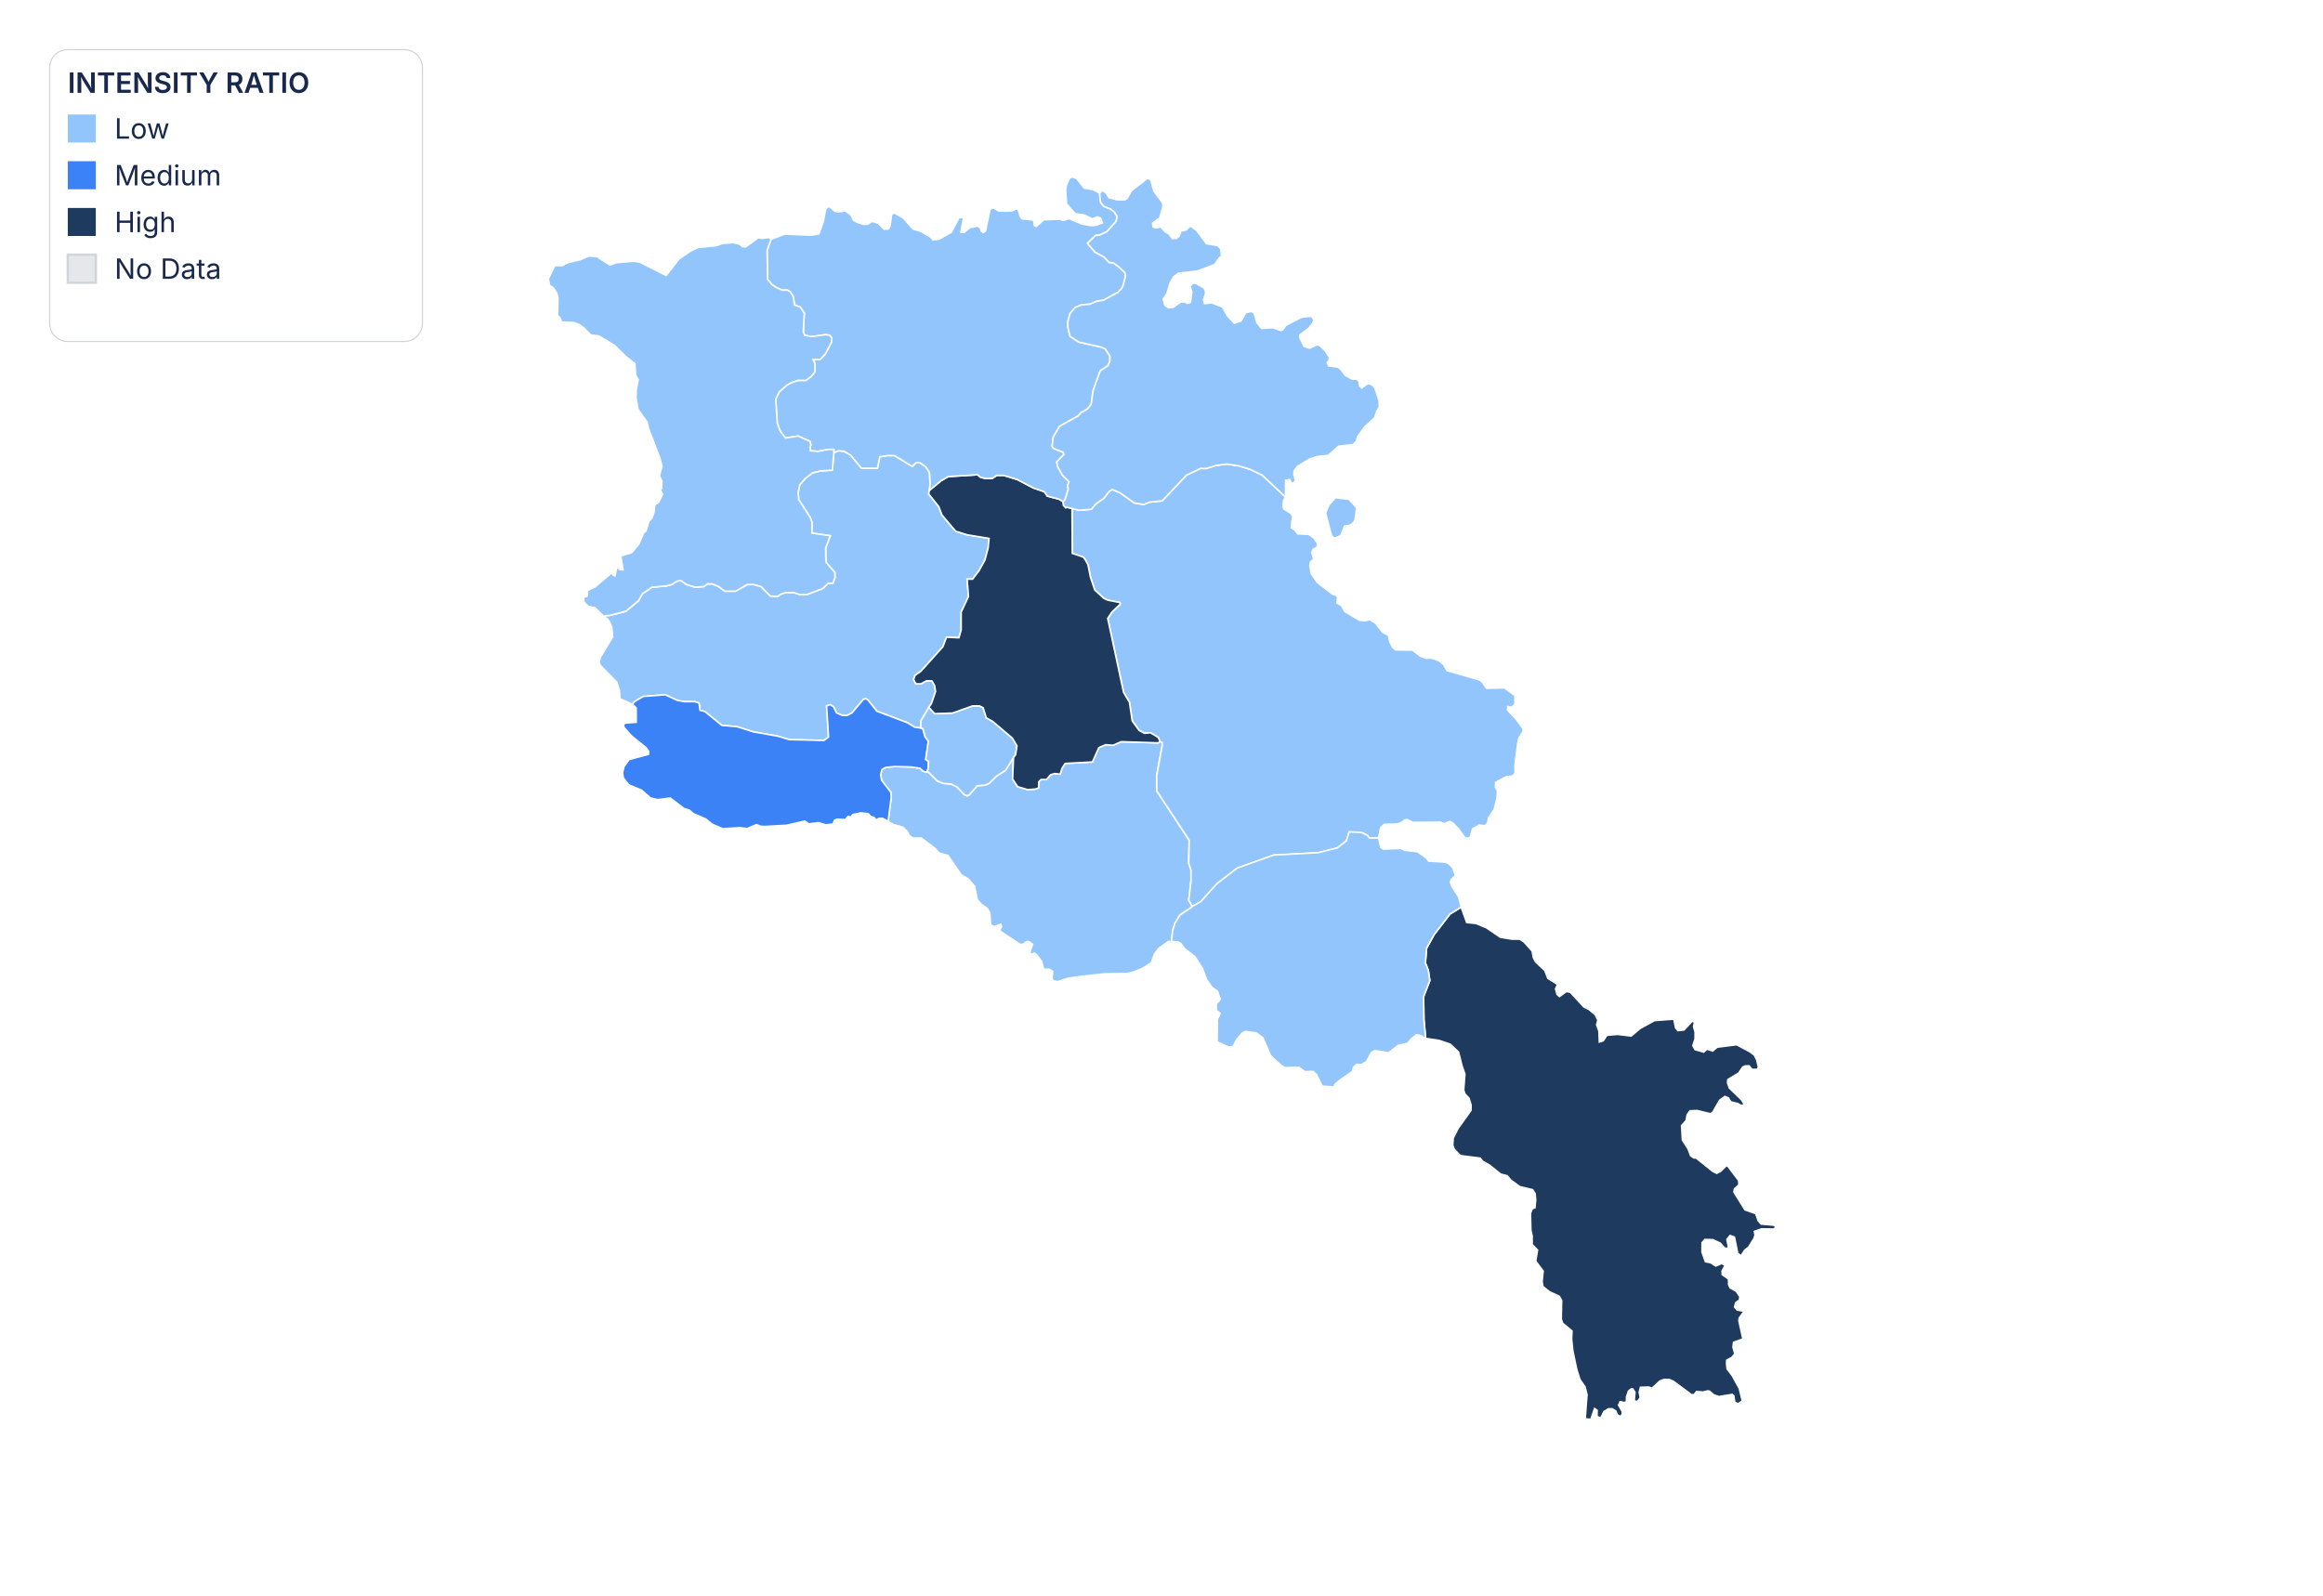
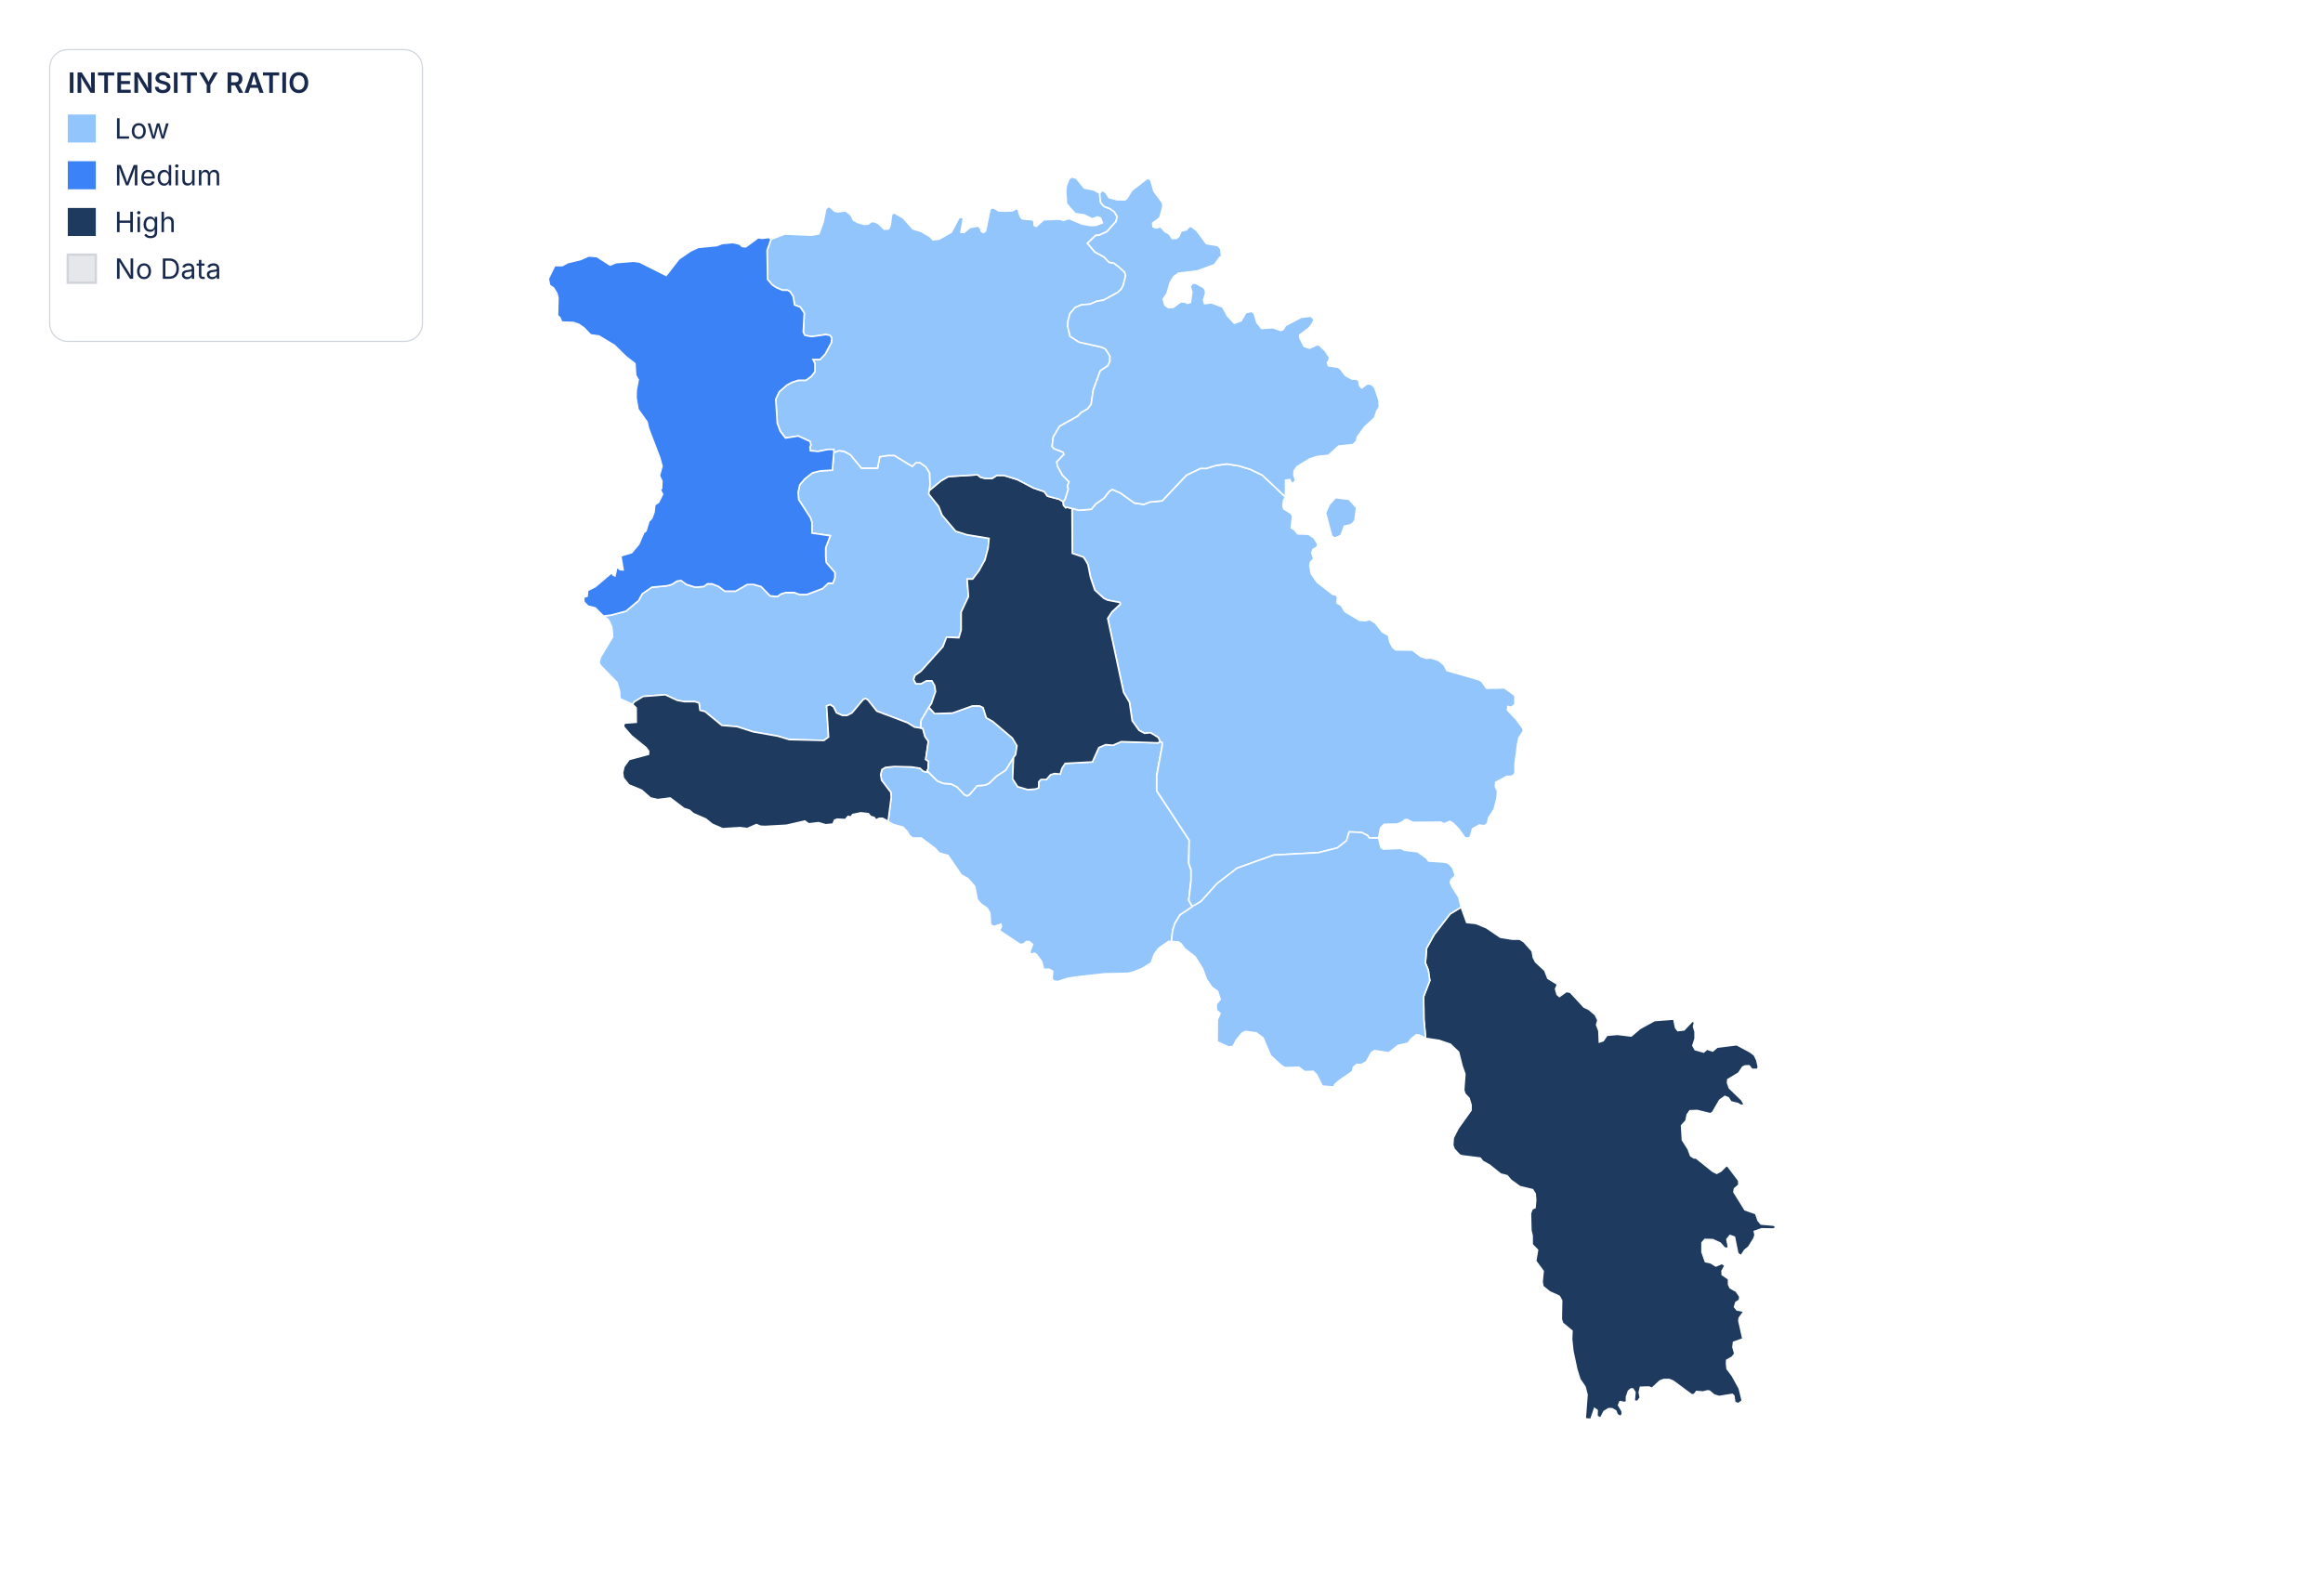
<svg xmlns="http://www.w3.org/2000/svg" width="994" height="683" viewBox="0 0 994 683">
-   <g transform="translate(100.20,69.10)">
+   <g transform="translate(100.20,69.09)">
    <svg version="1.1" viewBox="-10 412.14 812 821.86" preserveAspectRatio="xMidYMid meet" width="794" height="545">
      <defs>
		

		

		
		

	</defs>
      <g>
        <path id="AM-AG" d="M184.28,600.1L187.36,598.84L190.9,599.23L195.03,601.55L202.11,610.09L212.44,610.09L213.91,602.72L218.93,601.94L223.36,601.94L234.86,608.92L237.22,606.6L239.88,606.6L243.72,609.31L246.08,613.19L246.37,620.95L245.82,624.56L245.82,624.56L245.49,626.76L251.98,634.9L254.04,640.32L262.89,650.78L270.27,653.1L284.43,655.42L283.84,661.62L281.78,669.35L277.94,676.31L273.81,681.73L270.27,681.73L271.15,692.94L266.44,702.98L266.44,714.56L264.96,719.58L256.99,719.2L254.63,725.37L240.47,741.18L236.63,743.88L235.75,746.58L237.22,749.28L240.47,749.28L244.01,747.35L247.55,747.35L249.32,750.43L249.91,754.29L247.26,761.99L245.6,764.46L245.6,764.46L240.47,773.16L240.47,777.87L240.47,777.87L236.31,777.22L231.84,774.44L212,766.93L206.25,759.69L204.75,758.85L203.26,759.41L196.01,768.04L192.81,769.71L189.83,769.71L185.99,768.04L184.07,764.14L181.94,762.75L179.59,763.58L180.87,783.62L177.88,785.84L155.49,785.29L148.03,783.06L132.25,780.28L121.8,776.94L111.99,776.11L101.11,767.2L97.91,766.37L97.27,761.64L94.5,760.8L87.89,760.8L83.2,759.97L75.52,756.35L61.23,757.46L55.69,760.8L54.29,762.49L54.29,762.49L46.27,758.9L45.94,753.79L44.29,748.32L33.71,737.51L32.76,735.65L33.59,732.23L41.56,718.92L41.02,712.8L39.48,709.28L38.45,707.63L35.56,705.52L35.56,705.52L40.24,705.01L50.1,702.43L58.32,695.54L60.63,691.23L66.88,686.93L76.41,686.06L79.7,685.2L82.99,683.05L85.62,682.62L89.24,685.2L94.83,686.93L100.42,686.49L102.72,684.77L105.68,684.77L109.96,686.49L113.9,689.51L120.81,689.51L128.37,685.2L132.65,685.2L137.25,686.49L143.17,692.53L147.77,692.96L150.4,691.23L153.36,690.37L158.63,690.37L162.24,691.66L166.85,691.66L177.04,687.79L180.66,684.34L183.62,684.34L184.94,680.89L184.94,677.45L179.34,670.98L179.02,667.1L179.02,661.49L181.98,653.73L170.14,652.01L170.14,645.1L169.15,642.08L161.59,630.42L161.26,625.67L162.24,620.92L165.53,617.03L170.47,613.14L175.73,611.84L183.29,611.41z" class="_mapPath_1shkr_3" style="stroke: rgb(255, 255, 255); stroke-width: 1; fill: rgb(147, 197, 253);" />
        <path id="AM-AR" d="M233.07,847.25L231.64,844.6L228.91,841.82L222.33,839.98L219.29,838.02L219.29,838.02L221.28,822.66L221.07,819.33L215.1,811.55L214.46,807.94L215.31,804.61L217.65,803.22L223.41,802.66L234.29,802.94L239.83,803.77L241.97,805.72L244.1,806.27L244.49,805.46L244.49,805.46L251.09,812.01L254.93,813.55L259.94,813.93L263.78,815.85L268.5,820.84L270.27,821.61L271.75,820.84L276.76,815.08L281.78,814.7L284.43,813.55L289.15,808.93L295.06,805.09L300.22,796.82L300.22,796.82L299.63,810.66L302.87,815.66L309.37,817.58L314.38,817.2L316.45,816.43L316.45,812.58L317.92,811.05L321.46,811.05L324.12,807.97L326.77,807.2L330.31,807.59L331.5,803.74L333.56,800.67L351.12,799.71L355.25,790.48L359.67,788.55L364.39,788.94L369.71,786.63L393.6,787.4L394.74,786.51L394.74,786.51L396.11,787.21L396.11,789.13L392.57,808.36L392.57,818.35L413.52,850.21L413.23,865.17L414.7,869.39L414.7,876.28L413.23,888.93L415.21,892.47L415.21,892.47L415.59,893.14L407.62,898.5L404.37,903.85L402.9,908.45L402.11,915.59L402.11,915.59L400.2,915.59L394.03,919.9L391.18,923.59L389.01,929.43L383.34,932.96L377.62,935.27L373.85,936.17L359.26,936.43L344.35,938.06L335.83,939.22L328.77,941.45L326.31,941.11L325.05,939.78L325.47,934.81L323.1,933.43L319.66,933.58L318.35,928.51L315.05,924L313.63,923.1L310.83,924.04L310.99,921.44L312.54,917.44L310.22,915.63L308.52,915.68L306.57,917.27L304.49,917.51L291.1,908.57L292.42,906.2L292.08,904.4L287.7,905.92L286.11,905.31L285.36,904.23L284.95,897.23L283.27,894.24L279.15,891.33L276.79,888.52L275.13,879.97L270.89,875.12L266.52,872.64L257.96,860.12L252.2,858.45L249.62,855.56L240.63,848.79L235.16,848.79z" class="_mapPath_1shkr_3" style="stroke: rgb(255, 255, 255); stroke-width: 1; fill: rgb(147, 197, 253);" />
-         <path id="AM-AV" d="M54.29,762.49L55.69,760.8L61.23,757.46L75.52,756.35L83.2,759.97L87.89,760.8L94.5,760.8L97.27,761.64L97.91,766.37L101.11,767.2L111.99,776.11L121.8,776.94L132.25,780.28L148.03,783.06L155.49,785.29L177.88,785.84L180.87,783.62L179.59,763.58L181.94,762.75L184.07,764.14L185.99,768.04L189.83,769.71L192.81,769.71L196.01,768.04L203.26,759.41L204.75,758.85L206.25,759.69L212,766.93L231.84,774.44L236.31,777.22L240.47,777.87L240.47,777.87L241.65,778.06L243.14,783.34L245.27,786.4L243.56,798.07L245.38,799.33L245.16,804.05L244.49,805.46L244.49,805.46L244.1,806.27L241.97,805.72L239.83,803.77L234.29,802.94L223.41,802.66L217.65,803.22L215.31,804.61L214.46,807.94L215.1,811.55L221.07,819.33L221.28,822.66L219.29,838.02L219.29,838.02L215.72,836.07L213.35,836.17L211.48,837.18L210.24,835.53L208.03,834.9L206.5,833.09L201.62,832.57L196.41,833.67L195.35,835.21L193.42,834.88L191.69,836.93L186.43,836.63L184.74,837.28L183.72,839.81L178.97,840.27L174.32,838.9L168.07,839.69L165.56,837.87L153.69,840.58L139.92,841.35L136.84,841.2L134.34,840.12L128.45,842.7L123.71,842.12L112.51,842.8L105.8,839.91L101.62,836.52L93.5,833.02L91.08,830.84L87.61,829.76L78.7,822.99L70.61,824.02L65.94,822.94L60.21,817.91L51.93,814.49L48.41,810L47.92,806.66L48.85,802.73L52.16,798.15L64.67,794.78L64.76,792.77L63.07,790.45L53.66,782.85L48.8,777.27L48.56,775.57L49.51,774.64L56.77,774.11L56.71,764.81z" class="_mapPath_1shkr_3" style="stroke: rgb(255, 255, 255); stroke-width: 1; fill: rgb(59, 130, 246);" />
+         <path id="AM-AV" d="M54.29,762.49L55.69,760.8L61.23,757.46L75.52,756.35L83.2,759.97L87.89,760.8L94.5,760.8L97.27,761.64L97.91,766.37L101.11,767.2L111.99,776.11L121.8,776.94L132.25,780.28L148.03,783.06L155.49,785.29L177.88,785.84L180.87,783.62L179.59,763.58L181.94,762.75L184.07,764.14L185.99,768.04L189.83,769.71L192.81,769.71L196.01,768.04L203.26,759.41L204.75,758.85L206.25,759.69L212,766.93L231.84,774.44L236.31,777.22L240.47,777.87L240.47,777.87L241.65,778.06L243.14,783.34L245.27,786.4L243.56,798.07L245.38,799.33L245.16,804.05L244.49,805.46L244.49,805.46L244.1,806.27L241.97,805.72L239.83,803.77L234.29,802.94L223.41,802.66L217.65,803.22L215.31,804.61L214.46,807.94L215.1,811.55L221.07,819.33L221.28,822.66L219.29,838.02L219.29,838.02L215.72,836.07L213.35,836.17L211.48,837.18L210.24,835.53L208.03,834.9L206.5,833.09L201.62,832.57L196.41,833.67L195.35,835.21L193.42,834.88L191.69,836.93L186.43,836.63L184.74,837.28L183.72,839.81L178.97,840.27L174.32,838.9L168.07,839.69L165.56,837.87L153.69,840.58L139.92,841.35L136.84,841.2L134.34,840.12L128.45,842.7L123.71,842.12L112.51,842.8L105.8,839.91L101.62,836.52L93.5,833.02L91.08,830.84L87.61,829.76L78.7,822.99L70.61,824.02L65.94,822.94L60.21,817.91L51.93,814.49L48.41,810L47.92,806.66L48.85,802.73L52.16,798.15L64.67,794.78L64.76,792.77L63.07,790.45L53.66,782.85L48.8,777.27L48.56,775.57L49.51,774.64L56.77,774.11L56.71,764.81z" class="_mapPath_1shkr_3" style="stroke: rgb(255, 255, 255); stroke-width: 1; fill: rgb(30, 58, 95);" />
        <path id="AM-ER" d="M240.47,777.87L240.47,773.16L245.6,764.46L245.6,764.46L249.32,768.54L260.83,768.15L273.81,763.53L278.24,763.53L280.6,764.69L282.66,771.23L286.79,773.54L299.48,784.32L302.43,789.32L301.55,795.09L300.22,796.82L300.22,796.82L295.06,805.09L289.15,808.93L284.43,813.55L281.78,814.7L276.76,815.08L271.75,820.84L270.27,821.61L268.5,820.84L263.78,815.85L259.94,813.93L254.93,813.55L251.09,812.01L244.49,805.46L244.49,805.46L245.16,804.05L245.38,799.33L243.56,798.07L245.27,786.4L243.14,783.34L241.65,778.06z" class="_mapPath_1shkr_3" style="stroke: rgb(255, 255, 255); stroke-width: 1; fill: rgb(147, 197, 253);" />
        <path id="AM-GR" d="M509.02,654.68l-2.02,0.47l-1.54,-1.4l-3.92,-14.8l2.37,-5.3l4.04,-4.52l8.78,1.09l4.87,5.45l-1.07,8.1l-1.54,2.02l-1.9,1.09l-3.32,0.62l-2.25,5.92L509.02,654.68zM339.31,636.45l3.06,0.81l8.04,-0.62l2.84,-3.42l5.45,-3.86l3.12,-4.12l2.02,-1.4l5.27,2.23l9.1,6.5l6.05,0.94l3.93,-1.53l7.95,-0.77l15.63,-16.57l9.14,-4.37l3.52,0.05l6.43,-1.97l7.1,-0.93l7.81,1.24l7.1,2.18l7.81,3.73l15.05,14.14l0,0l-1.26,2.25l-0.41,3.72l0.55,1.74l4.53,2.83l1.19,1.71l-0.93,7.69l2.22,1.29l1.92,2.55l7.12,0.31l3.56,2.49l2.37,3.89l-0.59,1.87l-2.61,1.56l-0.71,2.18l1.31,3.89l-2.02,1.87l-0.59,2.33l0.95,5.29l3.82,5.6l10.14,7.86l1.98,0.37l1.03,1.2l-0.36,3.89l2.85,1.71l2.26,3.89l9.38,5.59l3.84,0.27l2.81,-0.73l3.68,2.33l4.51,5.75l3.92,2.17l0.83,4.19l1.9,3.57l1.9,1.55l10.8,0.16l5.48,4.19l3.56,1.09l2.9,-0.23l4.91,1.62l3.44,2.79l1.99,3.76l20.46,5.86l1.9,1.09l3.19,4.48l11.52,-0.3l6.77,4.96l0.03,5.79l-2.67,1.84l-1.96,-0.56l-0.14,2.31l5.68,6.13l4.11,5.59l0.46,1.73l-2.92,4.51l-0.81,3.84l-1.76,13.5l0.11,5.01l-0.95,1.7l-1.54,0.77l-2.89,0.03l-7.18,3.81l-0.13,2.97l1.31,2.47l-0.24,4.48l-1.9,7.57l-3.63,5.48l-0.52,3.14l-0.85,1.08l-1.44,0.84l-3.1,-0.48l-4.39,2.49l-1.5,5.36l-1.66,0.62l-1.7,-0.2l-4.24,-5.82l-3.44,-3.55l-2.14,-1.23l-3.8,1.54l-2.07,-1.03l-17.96,0.15l-3.68,-1.85l-1.42,0.15l-2.14,1.7l-3.09,1.08l-8.19,0.15l-2.24,2.14l-1.43,6.66l-5.87,0.08l0,0l-1.18,-1.66l-3.84,-1.92l-7.97,-0.38l-1.77,5.76l-5.9,4.6l-12.39,3.07l-28.62,1.54l-23.6,8.43l-12.98,9.97l-10.33,11.49l-4.43,2.68l-1.55,0.1l0,0l-1.99,-3.55l1.48,-12.64v-6.9l-1.48,-4.22l0.3,-14.96l-20.95,-31.86v-9.99l3.54,-19.23v-1.92l-1.37,-0.7l0,0l-1.14,-2.57l-5.02,-3.08l-3.83,0.39l-3.54,-1.92l-4.42,-6.16l-1.77,-11.94l-3.8,-6.44l-10.24,-47.71l2.82,-4.27l5.24,-4.86l-0.22,-1.13l-7.97,-1.54l-2.36,-1.16l-5.82,-5.29l-2.82,-8.36l-1.63,-8.17l-1.78,-3.11l-1.19,-1.67l-7.12,-2.41l-0.19,-28.99l0,0L339.31,636.45z" class="_mapPath_1shkr_3" style="stroke: rgb(255, 255, 255); stroke-width: 1; fill: rgb(147, 197, 253);" />
        <path id="AM-KT" d="M337.94,636.11L338.13,665.1L345.26,667.51L346.44,669.17L348.22,672.28L349.85,680.45L352.67,688.81L358.49,694.1L360.85,695.25L368.82,696.8L369.04,697.93L363.8,702.79L360.98,707.07L371.22,754.78L375.02,761.22L376.79,773.16L381.21,779.32L384.75,781.24L388.59,780.86L393.6,783.94L394.74,786.51L394.74,786.51L393.6,787.4L369.71,786.63L364.39,788.94L359.67,788.55L355.25,790.48L351.12,799.71L333.56,800.67L331.5,803.74L330.31,807.59L326.77,807.2L324.12,807.97L321.46,811.05L317.92,811.05L316.45,812.58L316.45,816.43L314.38,817.2L309.37,817.58L302.87,815.66L299.63,810.66L300.22,796.82L300.22,796.82L301.55,795.09L302.43,789.32L299.48,784.32L286.79,773.54L282.66,771.23L280.6,764.69L278.24,763.53L273.81,763.53L260.83,768.15L249.32,768.54L245.6,764.46L245.6,764.46L247.26,761.99L249.91,754.29L249.32,750.43L247.55,747.35L244.01,747.35L240.47,749.28L237.22,749.28L235.75,746.58L236.63,743.88L240.47,741.18L254.63,725.37L256.99,719.2L264.96,719.58L266.44,714.56L266.44,702.98L271.15,692.94L270.27,681.73L273.81,681.73L277.94,676.31L281.78,669.35L283.84,661.62L284.43,655.42L270.27,653.1L262.89,650.78L254.04,640.32L251.98,634.9L245.49,626.76L245.82,624.56L245.82,624.56L253.45,618.23L258.17,615.52L277.06,614.36L278.83,615.91L281.78,616.68L286.5,616.68L289.45,614.74L293.88,614.74L302.73,617.46L313.05,622.88L320.04,625.25L322.1,628.15L329.67,630.14L332.25,631.78L332.25,631.78L332.51,634.12L333.94,635.64L334.61,635.29L334.61,635.29z" class="_mapPath_1shkr_3" style="stroke: rgb(255, 255, 255); stroke-width: 1; fill: rgb(30, 58, 95);" />
        <path id="AM-LO" d="M355.98,435.25L356.45,438.65L358.58,441.16L362.6,442.73L365.2,444.61L367.09,447.74L366.39,450.87L360.47,457.45L355.74,459.64L353.14,459.96L347.93,464.97L352.79,470.65L358.49,473.72L361.87,477.25L364.9,477.72L368.11,480.17L371.84,483.58L372.56,485.82L371.04,491.94L369.89,494.29L367.57,496.64L358.23,501.7L353.86,502.41L349.5,504.29L344.16,504.64L339.98,506.4L336.68,510.28L335.35,515.1L335.26,518.86L336.68,524.97L342.38,528.73L356.89,531.98L359.47,533.15L362.41,537.73L362.41,541.02L361.07,544.07L356.18,547.24L351.64,559.79L350.3,568.94L347.99,571.87L343.89,574.21L341.67,576.55L329.92,583.07L325.82,590.1L325.11,596.07L326.27,597.48L332.23,599.82L332.77,601.22L328.14,606.02L328.58,608.83L331.73,614.57L336.07,618.98L335.01,621.56L335.59,623.54L333.49,630.37L332.25,631.78L332.25,631.78L329.67,630.14L322.1,628.15L320.04,625.25L313.05,622.88L302.73,617.46L293.88,614.74L289.45,614.74L286.5,616.68L281.78,616.68L278.83,615.91L277.06,614.36L258.17,615.52L253.45,618.23L245.82,624.56L245.82,624.56L246.37,620.95L246.08,613.19L243.72,609.31L239.88,606.6L237.22,606.6L234.86,608.92L223.36,601.94L218.93,601.94L213.91,602.72L212.44,610.09L202.11,610.09L195.03,601.55L190.9,599.23L187.36,598.84L184.28,600.1L184.28,600.1L184.28,598L180.66,598L174.08,599.3L169.15,598.87L168.82,596.71L169.48,594.98L168.82,592.81L161.26,589.35L153.04,590.65L149.75,586.32L147.77,581.13L146.79,565.54L149.09,560.77L154.02,556.44L157.31,554.71L161.26,553.41L166.19,553.41L169.81,550.8L172.11,547.77L172.11,542.57L170.79,539.96L175.4,539.96L178.69,536.49L182.63,529.12L182.96,526.08L181.65,524.34L179.02,523.91L169.81,525.21L165.53,524.34L164.55,522.17L165.2,510.02L162.57,506.11L158.96,504.8L157.97,499.16L156,496.11L154.35,495.24L151.06,495.24L147.12,493.51L144.49,491.77L141.53,488.29L141.2,469.59L143.74,462.41L143.74,462.41L152.59,459.02L169.85,459.74L174.61,458.88L177.35,451.33L179.04,442.84L180.34,441.53L181.77,441.48L184.83,444.24L186.56,444.72L191.98,444.09L195.39,446.84L196.88,449.99L199.69,451.56L203.7,452.74L206.52,452.54L208.58,450.89L210.63,451.16L213.02,452.2L216.76,455.88L219.57,455.69L220.61,453.52L221.5,446.65L222.99,445.17L229.01,448.6L235.25,455.69L240.54,457.3L246.73,460.95L248.15,462.76L252.25,462.29L260.06,457.84L265.02,448.5L266.71,448.15L267.87,448.85L266.27,457.81L268.23,458.05L271.96,454.86L277.31,453.8L279,455.45L279.44,457.22L280.78,458.05L282.11,457.1L285.05,443.07L286.12,442.25L287.72,442.25L290.48,444.02L294.31,444.25L299.65,444.02L301.43,442.84L303.03,442.84L304.72,448.03L305.88,449.21L312.59,449.86L313.33,450.63L313.57,453.43L314.85,454.11L319.74,449.77L330.23,449.39L332.31,450.22L336.04,449.02L344.42,452.54L350.08,453.54L353.5,453.35L357.58,451.78L356.35,448.7L354.26,447.94L351.03,449.26L345.85,446.67L339.97,445.8L334.41,439.51L333.84,430.83L334.32,427.55L336.08,423.4L337.69,422.14L340.73,422.96L345.86,429.32L351.98,430.51L355.83,432.65z" class="_mapPath_1shkr_3" style="stroke: rgb(255, 255, 255); stroke-width: 1; fill: rgb(147, 197, 253);" />
-         <path id="AM-SH" d="M64.73,584.59L63.74,580.28L57.92,572.16L56.62,564.65L56.74,559.8L58.04,553.08L56.38,550.11L55.91,542.6L50.21,538.21L42.73,530.85L32.74,524.82L27.34,524.08L23.11,519.63L19.69,517.27L16.28,516.1L8.57,515.76L7.58,513.06L5.95,511.5L6.25,500.13L5.51,497.19L3.28,493.66L0.91,492.19L0,487.91L4.17,479.41L8.98,479.42L12.56,477.48L20.73,475.52L26.07,473.16L31.33,473.55L39.9,479.05L43.76,477.48L55.17,476.55L58.89,477.08L76.07,485.72L84.33,475.1L91.91,469.9L96.72,467.66L108.59,466.49L112.3,465.11L119.27,464.52L123.42,465.5L125.21,467.07L127.43,467.27L135.44,461.38L138.26,461.77L142.41,461.18L143.74,462.41L143.74,462.41L141.2,469.59L141.53,488.29L144.49,491.77L147.12,493.51L151.06,495.24L154.35,495.24L156,496.11L157.97,499.16L158.96,504.8L162.57,506.11L165.2,510.02L164.55,522.17L165.53,524.34L169.81,525.21L179.02,523.91L181.65,524.34L182.96,526.08L182.63,529.12L178.69,536.49L175.4,539.96L170.79,539.96L172.11,542.57L172.11,547.77L169.81,550.8L166.19,553.41L161.26,553.41L157.31,554.71L154.02,556.44L149.09,560.77L146.79,565.54L147.77,581.13L149.75,586.32L153.04,590.65L161.26,589.35L168.82,592.81L169.48,594.98L168.82,596.71L169.15,598.87L174.08,599.3L180.66,598L184.28,598L184.28,600.1L184.28,600.1L183.29,611.41L175.73,611.84L170.47,613.14L165.53,617.03L162.24,620.92L161.26,625.67L161.59,630.42L169.15,642.08L170.14,645.1L170.14,652.01L181.98,653.73L179.02,661.49L179.02,667.1L179.34,670.98L184.94,677.45L184.94,680.89L183.62,684.34L180.66,684.34L177.04,687.79L166.85,691.66L162.24,691.66L158.63,690.37L153.36,690.37L150.4,691.23L147.77,692.96L143.17,692.53L137.25,686.49L132.65,685.2L128.37,685.2L120.81,689.51L113.9,689.51L109.96,686.49L105.68,684.77L102.72,684.77L100.42,686.49L94.83,686.93L89.24,685.2L85.62,682.62L82.99,683.05L79.7,685.2L76.41,686.06L66.88,686.93L60.63,691.23L58.32,695.54L50.1,702.43L40.24,705.01L35.56,705.52L35.56,705.52L30.23,700.25L25.61,699.17L23.02,696.46L22.75,693.55L25.07,692.74L25.4,689.08L30.27,686.66L40.12,678.29L41.17,677.85L41.76,679.06L43.03,679.66L44.27,673.84L46.35,675.66L48.29,675.75L46.8,666.76L53.77,664.66L58.4,659.21L61.6,651.74L63.03,650.65L64.93,644.42L66.82,642.39L68.25,638.5L68.72,633.82L71.22,632.11L73.75,626.97L72.22,623.81L73.11,623.3L73.35,618.46L71.69,614.96L73.41,608.83L71.9,603.26z" class="_mapPath_1shkr_3" style="stroke: rgb(255, 255, 255); stroke-width: 1; fill: rgb(147, 197, 253);" />
+         <path id="AM-SH" d="M64.73,584.59L63.74,580.28L57.92,572.16L56.62,564.65L56.74,559.8L58.04,553.08L56.38,550.11L55.91,542.6L50.21,538.21L42.73,530.85L32.74,524.82L27.34,524.08L23.11,519.63L19.69,517.27L16.28,516.1L8.57,515.76L7.58,513.06L5.95,511.5L6.25,500.13L5.51,497.19L3.28,493.66L0.91,492.19L0,487.91L4.17,479.41L8.98,479.42L12.56,477.48L20.73,475.52L26.07,473.16L31.33,473.55L39.9,479.05L43.76,477.48L55.17,476.55L58.89,477.08L76.07,485.72L84.33,475.1L91.91,469.9L96.72,467.66L108.59,466.49L112.3,465.11L119.27,464.52L123.42,465.5L125.21,467.07L127.43,467.27L135.44,461.38L138.26,461.77L142.41,461.18L143.74,462.41L143.74,462.41L141.2,469.59L141.53,488.29L144.49,491.77L147.12,493.51L151.06,495.24L154.35,495.24L156,496.11L157.97,499.16L158.96,504.8L162.57,506.11L165.2,510.02L164.55,522.17L165.53,524.34L169.81,525.21L179.02,523.91L181.65,524.34L182.96,526.08L182.63,529.12L178.69,536.49L175.4,539.96L170.79,539.96L172.11,542.57L172.11,547.77L169.81,550.8L166.19,553.41L161.26,553.41L157.31,554.71L154.02,556.44L149.09,560.77L146.79,565.54L147.77,581.13L149.75,586.32L153.04,590.65L161.26,589.35L168.82,592.81L169.48,594.98L168.82,596.71L169.15,598.87L174.08,599.3L180.66,598L184.28,598L184.28,600.1L184.28,600.1L183.29,611.41L175.73,611.84L170.47,613.14L165.53,617.03L162.24,620.92L161.26,625.67L161.59,630.42L169.15,642.08L170.14,645.1L170.14,652.01L181.98,653.73L179.02,661.49L179.02,667.1L179.34,670.98L184.94,677.45L184.94,680.89L183.62,684.34L180.66,684.34L177.04,687.79L166.85,691.66L162.24,691.66L158.63,690.37L153.36,690.37L150.4,691.23L147.77,692.96L143.17,692.53L137.25,686.49L132.65,685.2L128.37,685.2L120.81,689.51L113.9,689.51L109.96,686.49L105.68,684.77L102.72,684.77L100.42,686.49L94.83,686.93L89.24,685.2L85.62,682.62L82.99,683.05L79.7,685.2L76.41,686.06L66.88,686.93L60.63,691.23L58.32,695.54L50.1,702.43L40.24,705.01L35.56,705.52L35.56,705.52L30.23,700.25L25.61,699.17L23.02,696.46L22.75,693.55L25.07,692.74L25.4,689.08L30.27,686.66L40.12,678.29L41.17,677.85L41.76,679.06L43.03,679.66L44.27,673.84L46.35,675.66L48.29,675.75L46.8,666.76L53.77,664.66L58.4,659.21L61.6,651.74L63.03,650.65L64.93,644.42L66.82,642.39L68.25,638.5L68.72,633.82L71.22,632.11L73.75,626.97L72.22,623.81L73.11,623.3L73.35,618.46L71.69,614.96L73.41,608.83L71.9,603.26z" class="_mapPath_1shkr_3" style="stroke: rgb(255, 255, 255); stroke-width: 1; fill: rgb(59, 130, 246);" />
        <path id="AM-SU" d="M589.64,995.88L587.38,986.93L582.03,981.86L574.79,979.41L566.16,978.11L566.16,978.11L565.03,966.07L564.84,951.11L568.82,940.81L567.87,934.18L565.98,929.52L566.74,919.94L571.66,911.09L581.9,897.82L589.06,893.44L589.06,893.44L592.63,903.34L598.57,903.96L605.33,906.73L614.36,912.87L621.95,914.11L626.81,914.11L629.54,915.81L634.87,921.81L635.62,925.98L637.08,928.76L643.04,934.33L644.97,939.37L651.28,943.3L649.98,946.2L650.93,949.73L652.47,951.12L656.98,947.89L659.48,948.35L668.26,957.88L671.46,959.41L675.62,962.94L677.31,966.39L676.45,969.39L677.94,973.29L678.23,980.48L680.72,979.67L683.1,976.14L689.86,975.53L698.76,976.6L704.58,971.69L713.83,966.63L726.27,965.69L727.42,971.28L728.85,973.12L732.85,972.67L738.22,966.98L739.65,967.59L739.02,970.58L740,973.89L740,978.34L738.58,982.78L740,985.39L745.54,986.98L747.7,985.06L751.33,986.29L754.27,983.81L766.87,982.22L775.61,986.93L778.22,988.92L779.76,991.99L780.83,996.58L780.24,998.12L776.68,998.12L774.85,995.84L772.3,995.89L770.72,996.66L768.1,1000.52L761.15,1004.68L760.92,1006.76L762.1,1010.15L770.08,1017.87L771.85,1021.08L769.58,1021.37L767.58,1020.18L763.08,1019.08L761.5,1016.53L759.22,1015.58L755.85,1018.02L751.36,1025.84L749.87,1026.75L741.32,1024.68L736.68,1024.85L734.93,1027.33L734.16,1031.21L731.29,1034.43L731.81,1043.69L735.49,1049.5L737.16,1053.93L739.29,1055.31L740.59,1055.28L751.36,1063.93L753.96,1065.23L756.66,1063.8L760.04,1060.4L761,1060.48L768.14,1069.89L768.25,1072.73L765.4,1075.18L765.05,1077.31L772.19,1088.8L779.12,1091.21L780.67,1095.73L782.59,1097.96L790.28,1098.63L791.41,1098.92L792,1100.13L790.78,1101.19L782.97,1101.04L778.22,1102.71L778.7,1105L778.05,1107.15L774.6,1112.75L771.95,1114.91L769.68,1118.42L767.54,1116.9L765.4,1106.38L762.55,1105.35L760.54,1107.82L761.49,1112.63L760.89,1113.7L758.99,1113.39L756.27,1110.28L751.49,1108.05L746.33,1107.89L744.49,1109.99L744.46,1116.02L746.65,1122.26L750,1122.92L753.38,1125.04L757.24,1123.39L759.38,1124.71L757.42,1128.22L757.51,1130.64L761.59,1133.44L761.61,1136.97L762.64,1139.17L766.61,1141.4L768.9,1144.84L768.6,1147.06L766.29,1148.61L765.45,1151.46L767.05,1153.4L771.62,1154.27L768.49,1158.57L768.25,1160.4L770.86,1172.12L764.81,1174.24L764.45,1177.44L765.64,1181.69L763.84,1183.92L760.42,1185.8L760.3,1188.08L760.66,1191.42L763.98,1195.83L768.49,1204.03L770.47,1212.01L767.98,1213.86L765.63,1213.14L765.01,1208.86L764,1207.9L755.45,1209.28L752.17,1208.24L749.25,1205.78L748.07,1205.63L745.12,1206.39L740.95,1206.04L739.41,1208.01L737.81,1208.17L725.88,1199.35L723.27,1198.29L719.83,1198.29L717.34,1199.2L712.23,1203.91L710.21,1203.15L704.75,1203.3L703.95,1206.55L704.64,1209.98L702.86,1212.41L700.72,1212.26L701.19,1206.49L699.77,1204.37L698.7,1204.37L697.04,1205.73L695.73,1209.53L695.73,1212.56L694.55,1213.17L691.58,1212.56L690.63,1214.84L692.95,1218.82L692.95,1220.94L691.76,1222.16L689.74,1220.94L689.01,1219.08L689.01,1219.08L688.81,1218.55L688.81,1218.55L686.42,1217.15L684.16,1217.15L681.2,1218.97L679.06,1223.22L676.69,1222.01L676.8,1218.21L675.14,1217L672.75,1224L669.09,1223.68L670.28,1208.04L668.97,1203.03L665.65,1198.17L663.63,1191.64L661.14,1179.93L660.33,1172.14L660.57,1166.96L654.49,1161.91L653.66,1159.32L653.9,1147.3L652.36,1144.56L646.06,1141.66L641.82,1138.22L641.29,1135.21L641.97,1128.33L637.16,1121.85L638.34,1114.71L634.87,1111.19L634.87,1105.57L634.04,1101.99L633.78,1091.09L634.87,1088.14L636.69,1087.44L637.16,1082.55L636.81,1078.43L635.18,1075.78L626.9,1073.79L621.2,1069.66L618.71,1066.76L614.55,1065.69L607.31,1059.88L602.92,1057.44L601.35,1055.4L589.65,1053.92L588.07,1053.37L584.56,1049.6L583.63,1047.1L583.95,1042.41L587.1,1036.21L595.45,1024.54L595.45,1021.02L594.1,1016.7L591.49,1013.94L590.69,1011.53L591.47,1001.17z" class="_mapPath_1shkr_3" style="stroke: rgb(255, 255, 255); stroke-width: 1; fill: rgb(30, 58, 95);" />
        <path id="AM-TV" d="M475.7,628.71L460.66,614.57L452.85,610.84L445.75,608.66L437.95,607.42L430.85,608.35L424.42,610.32L420.9,610.27L411.76,614.64L396.13,631.2L388.18,631.97L384.25,633.5L378.2,632.57L369.1,626.07L363.84,623.84L361.82,625.24L358.71,629.36L353.25,633.22L350.42,636.63L342.37,637.26L339.31,636.45L339.31,636.45L334.61,635.29L334.61,635.29L333.94,635.64L332.51,634.12L332.25,631.78L332.25,631.78L333.49,630.37L335.59,623.54L335.01,621.56L336.07,618.98L331.73,614.57L328.58,608.83L328.14,606.02L332.77,601.22L332.23,599.82L326.27,597.48L325.11,596.07L325.82,590.1L329.92,583.07L341.67,576.55L343.89,574.21L347.99,571.87L350.3,568.94L351.64,559.79L356.18,547.24L361.07,544.07L362.41,541.02L362.41,537.73L359.47,533.15L356.89,531.98L342.38,528.73L336.68,524.97L335.26,518.86L335.35,515.1L336.68,510.28L339.98,506.4L344.16,504.64L349.5,504.29L353.86,502.41L358.23,501.7L367.57,496.64L369.89,494.29L371.04,491.94L372.56,485.82L371.84,483.58L368.11,480.17L364.9,477.72L361.87,477.25L358.49,473.72L352.79,470.65L347.93,464.97L353.14,459.96L355.74,459.64L360.47,457.45L366.39,450.87L367.09,447.74L365.2,444.61L362.6,442.73L358.58,441.16L356.45,438.65L355.98,435.25L355.98,435.25L355.83,432.65L357.44,430.83L359.82,432.27L361.8,435.5L367.03,436.89L372.08,436.93L373.5,435.92L376.49,430.83L386.86,422.88L388.8,424.2L390.81,431.36L396.39,438.88L396.61,441.3L394.59,448.51L389.95,451.98L390.26,454.35L392.1,455.13L395.19,454.35L397.98,457.49L400.59,458.91L402.61,461.89L405.4,461.81L407.06,460.32L408.26,457.13L411.69,456.31L413.53,454.27L414.77,454.03L418.39,456.71L424.7,465.21L431.89,466.39L433.9,468.51L434.5,473.3L433.02,474.36L429.96,478.73L418.9,482.81L406.64,484.29L403.64,486.48L401.33,490.27L399.23,497.42L396.78,501.01L397.88,504.88L400.1,506.52L403.27,506.3L408.03,502.88L410.45,502.8L412.61,503.76L414.4,503.07L415.27,496.39L414.19,492.72L415.67,490.87L417.56,490.67L422.98,493.65L423.99,495.37L424.17,497.26L422.81,501.57L423.46,503.92L427.92,503.39L435.1,506.06L438.3,511.86L442.66,516.58L447.02,515.07L450.11,509.74L453.87,508.9L455.48,510.21L457.2,516.01L460.22,519.92L467.71,519.46L472.63,521.26L474.06,520.71L475.8,518.01L485.82,512.77L491.72,512.04L492.91,512.53L494.11,514.55L492.99,516.9L490.79,519.72L484.86,524.18L485.03,526.14L487.7,531.47L491.23,532.67L495.95,530.51L497.45,530.64L501.31,534.32L504.09,538.62L503.8,540.5L502.67,541.99L503.5,544.1L509.38,544.88L511.16,546.05L514.42,550.36L518.75,552.63L521.54,552.7L523.02,553.64L523.5,556.77L524.92,558.34L528.42,555.75L530.26,555.75L532.16,556.77L533.45,558.54L536.08,566.43L536.26,570.66L534.66,573.16L533.23,577.61L526.82,583.47L522.19,589.79L521.42,592.68L519.35,594.87L509.97,595.88L503.44,601.82L496.2,602.55L491.1,604.27L483.27,609.1L481.25,611.91L481.13,614.41L482.2,618.15L480.54,619.87L479.35,619.4L478.52,617.53L475.79,617.84z" class="_mapPath_1shkr_3" style="stroke: rgb(255, 255, 255); stroke-width: 1; fill: rgb(147, 197, 253);" />
        <path id="AM-VD" d="M408.31,917.04L406.61,915.9L402.11,915.59L402.11,915.59L402.9,908.45L404.37,903.85L407.62,898.5L415.59,893.14L415.21,892.47L415.21,892.47L416.77,892.37L421.19,889.69L431.52,878.2L444.5,868.23L468.11,859.8L496.73,858.27L509.12,855.2L515.02,850.6L516.79,844.84L524.76,845.22L528.59,847.14L529.78,848.8L529.78,848.8L535.77,848.79L537.31,855.04L538.98,855.97L550.01,855.51L552.74,856.74L560.93,857.67L566.51,861.68L568.05,863.68L577.31,864.3L580.04,864.76L581.58,865.84L583.6,868L585.04,872.22L585.04,873.46L582.66,875.61L582.07,877.31L583.02,879.93L587.53,887.02L589.06,893.44L589.06,893.44L581.9,897.82L571.66,911.09L566.74,919.94L565.98,929.52L567.87,934.18L568.82,940.81L564.84,951.11L565.03,966.07L566.16,978.11L566.16,978.11L562.28,976.03L560.08,975.81L556.72,978.54L554.71,981.23L548.43,982.63L542.38,987.39L533.12,986.01L531.11,987.39L527.9,993.21L524.58,995.05L521.73,994.9L519.59,996.74L518.85,999.54L510.46,1005.32L507.49,1007.93L506.98,1009.51L499.41,1008.93L495.75,1001.54L493.52,999.41L488.05,999.58L484.32,996.74L475.42,997.04L473.05,995.67L466.04,989.23L461.21,977.81L456.83,974.58L449.79,973.63L447.58,974.83L444.06,979.12L441.88,983.34L438.9,983.67L431.63,980.33L431.72,965.95L433.52,962.07L431.15,959.92L431.03,955.93L433.55,952.98L431.87,947.77L428.18,945.11L424.66,939.94L422.19,933.13L417.4,925.52L410.54,920.15z" class="_mapPath_1shkr_3" style="stroke: rgb(255, 255, 255); stroke-width: 1; fill: rgb(147, 197, 253);" />
      </g>
    </svg>
  </g>
  <defs>
-     <clipPath id="lghqiopb4mb">
-       <rect x="21" y="21" width="160" height="125.406" rx="8" ry="8" />
+     <clipPath id="lg7nep6qwa8">
+       <rect x="21" y="21" width="160" height="125.375" rx="8" ry="8" />
    </clipPath>
  </defs>
-   <g clip-path="url(#lghqiopb4mb)">
-     <rect x="21" y="21" width="160" height="125.406" rx="8" ry="8" fill="rgba(255, 255, 255, 0.95)" stroke="rgba(24, 41, 77, 0.2)" stroke-width="1" />
+   <g clip-path="url(#lg7nep6qwa8)">
+     <rect x="21" y="21" width="160" height="125.375" rx="8" ry="8" fill="rgba(255, 255, 255, 0.95)" stroke="rgba(24, 41, 77, 0.2)" stroke-width="1" />
    <text x="29" y="31" font-size="12" font-weight="600" fill="#18294D" font-family="system-ui, -apple-system, BlinkMacSystemFont, sans-serif" dominant-baseline="hanging">INTENSITY RATIO</text>
    <rect x="29" y="49" width="12" height="12" fill="#93C5FD" />
    <text x="49" y="55" font-size="12" fill="#18294D" font-family="system-ui, -apple-system, BlinkMacSystemFont, sans-serif" dominant-baseline="middle">Low</text>
    <rect x="29" y="69" width="12" height="12" fill="#3B82F6" />
    <text x="49" y="75" font-size="12" fill="#18294D" font-family="system-ui, -apple-system, BlinkMacSystemFont, sans-serif" dominant-baseline="middle">Medium</text>
    <rect x="29" y="89" width="12" height="12" fill="#1E3A5F" />
    <text x="49" y="95" font-size="12" fill="#18294D" font-family="system-ui, -apple-system, BlinkMacSystemFont, sans-serif" dominant-baseline="middle">High</text>
    <rect x="29" y="109" width="12" height="12" fill="#E5E7EB" stroke="#d1d5db" stroke-width="1" />
    <text x="49" y="115" font-size="12" fill="#18294D" font-family="system-ui, -apple-system, BlinkMacSystemFont, sans-serif" dominant-baseline="middle">No Data</text>
  </g>
</svg>
